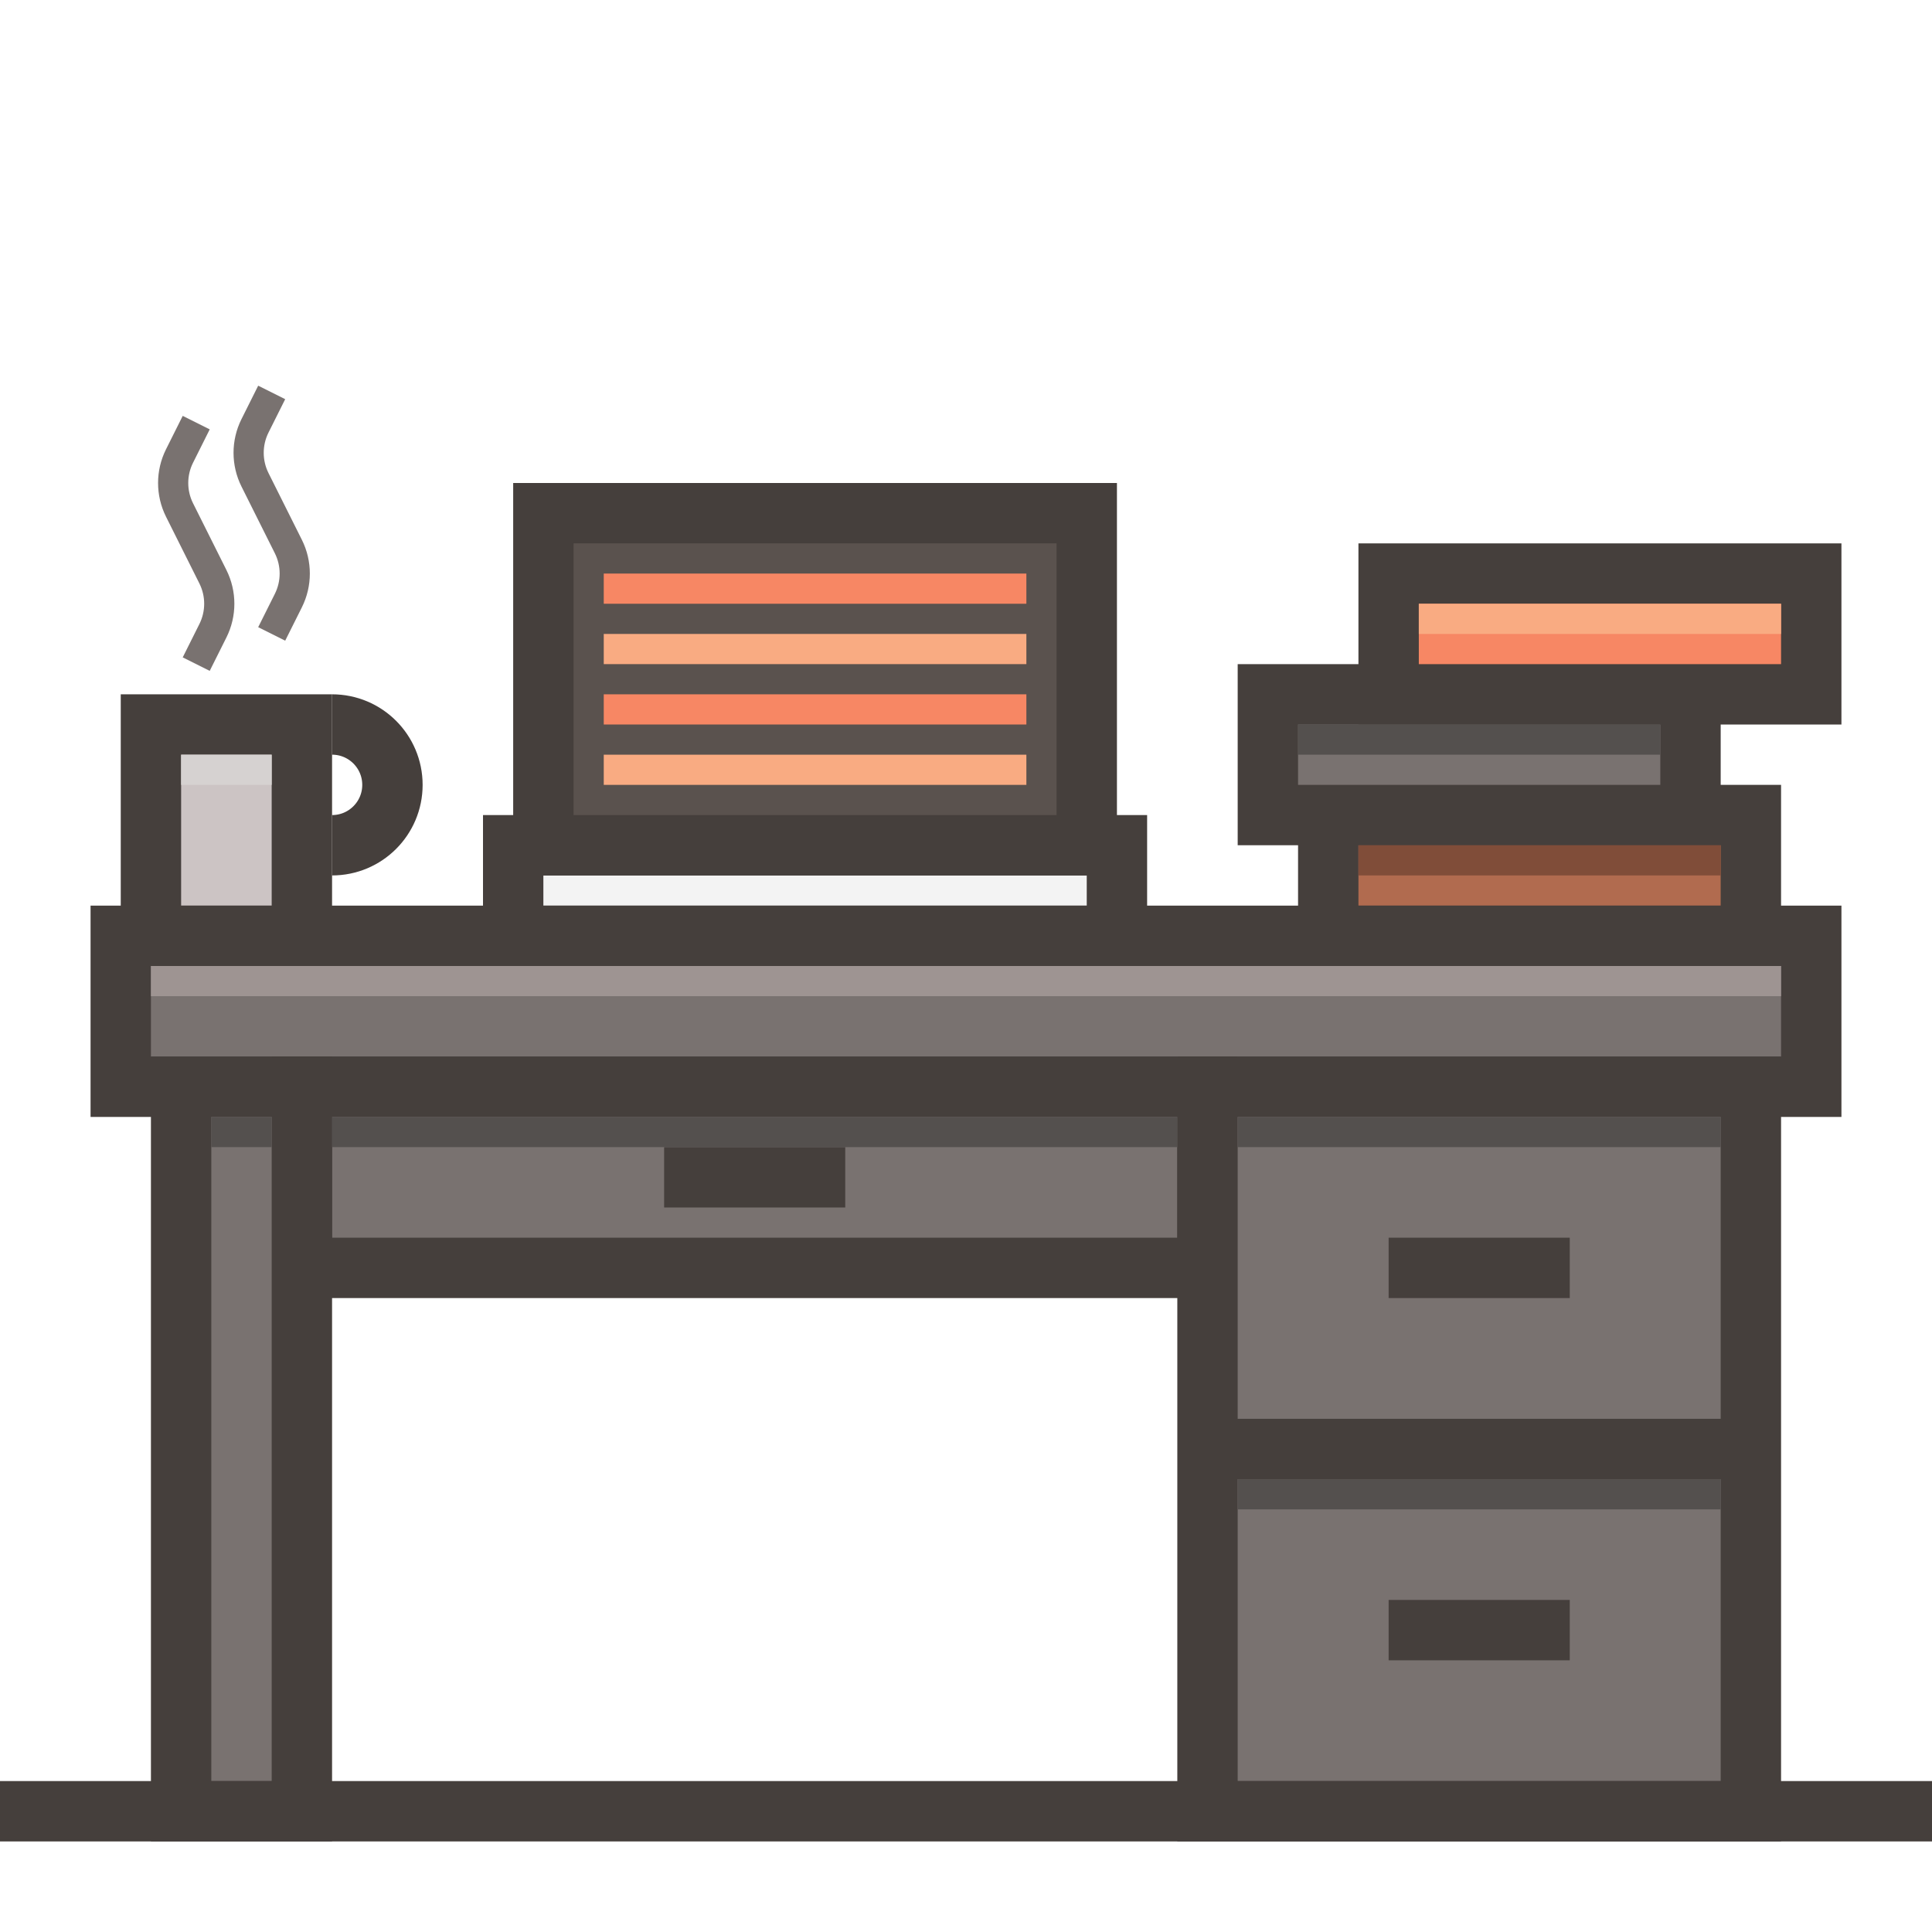
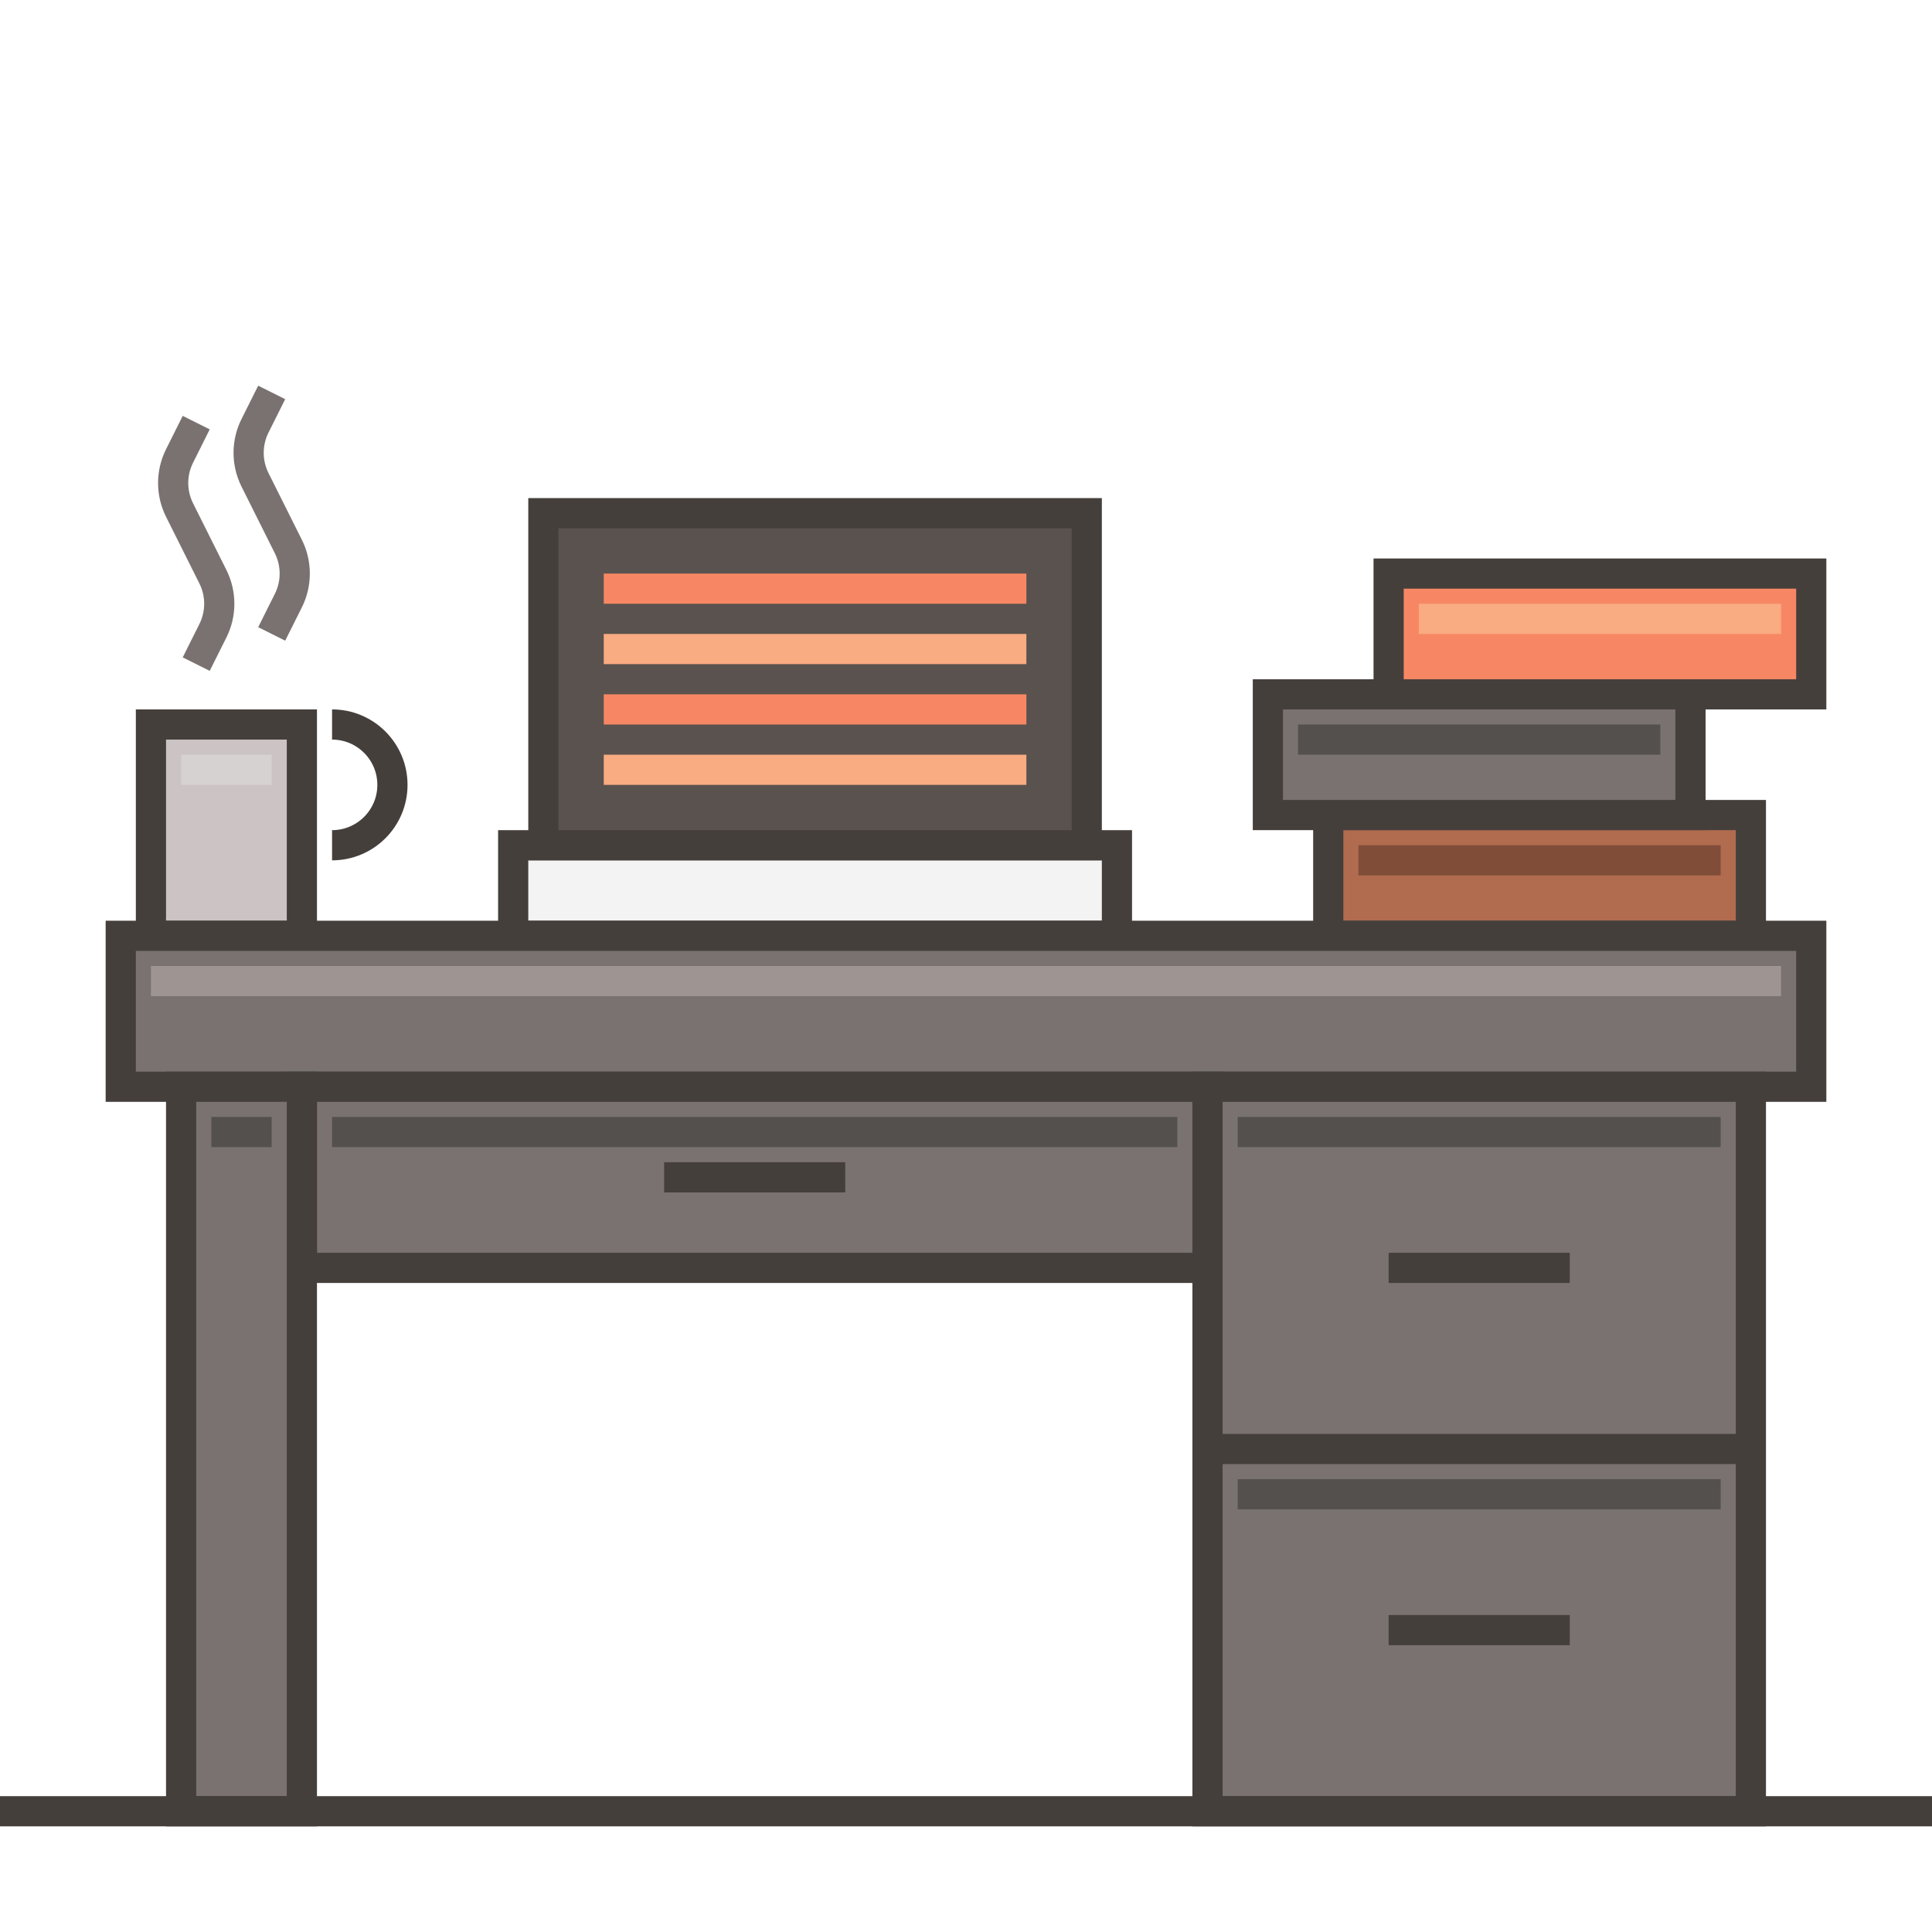
- <svg xmlns="http://www.w3.org/2000/svg" width="64" height="64" viewBox="0 0 64 64" fill="none">
+ <svg xmlns="http://www.w3.org/2000/svg" width="100%" height="auto" viewBox="0 0 64 64" fill="none">
  <g id="study">
    <rect width="64" height="64" />
    <g id="smoke">
      <path id="smoke-2" d="M9 21L9.553 19.894C9.834 19.331 9.834 18.669 9.553 18.106L9 17L8.447 15.894C8.166 15.331 8.166 14.669 8.447 14.106L9 13" stroke="#797270" />
      <path id="smoke-1" d="M6.5 22L7.053 20.894C7.334 20.331 7.334 19.669 7.053 19.106L6.5 18L5.947 16.894C5.666 16.331 5.666 15.669 5.947 15.106L6.5 14" stroke="#797270" />
    </g>
    <g id="laptop">
-       <rect id="laptop-base" x="17" y="28" width="20" height="3" fill="#F3F3F3" stroke="#453F3C" stroke-width="2" />
-       <rect id="laptop-screen" x="18" y="17" width="18" height="11" fill="#5A524E" stroke="#453F3C" stroke-width="2" />
+       <rect id="laptop-base" x="17" y="28" width="20" height="3" fill="#F3F3F3" stroke="#453F3C" strokeWidth="2" />
+       <rect id="laptop-screen" x="18" y="17" width="18" height="11" fill="#5A524E" stroke="#453F3C" strokeWidth="2" />
      <rect id="line-1" x="20" y="19" width="14" height="1" fill="#F78764" />
      <rect id="line-2" x="20" y="21" width="14" height="1" fill="#F9AB82" />
      <rect id="line-3" x="20" y="23" width="14" height="1" fill="#F78764" />
      <rect id="line-4" x="20" y="25" width="14" height="1" fill="#F9AB82" />
    </g>
    <g id="cup">
-       <rect id="Rectangle 978" x="5" y="24" width="5" height="7" fill="#CCC4C4" stroke="#453F3C" stroke-width="2" />
-       <path id="Ellipse 416" d="M11 28C12.105 28 13 27.105 13 26C13 24.895 12.105 24 11 24" stroke="#453F3C" stroke-width="2" />
+       <rect id="Rectangle 978" x="5" y="24" width="5" height="7" fill="#CCC4C4" stroke="#453F3C" strokeWidth="2" />
+       <path id="Ellipse 416" d="M11 28C12.105 28 13 27.105 13 26C13 24.895 12.105 24 11 24" stroke="#453F3C" strokeWidth="2" />
      <rect id="Rectangle 996" x="6" y="25" width="3" height="1" fill="#D6D2D1" />
    </g>
    <g id="books">
-       <rect id="Rectangle 984" x="58" y="27" width="4" height="14" transform="rotate(90 58 27)" fill="#B16B4F" stroke="#453F3C" stroke-width="2" />
-       <rect id="Rectangle 985" x="56" y="23" width="4" height="14" transform="rotate(90 56 23)" fill="#797270" stroke="#453F3C" stroke-width="2" />
-       <rect id="Rectangle 986" x="60" y="19" width="4" height="14" transform="rotate(90 60 19)" fill="#F78764" stroke="#453F3C" stroke-width="2" />
+       <rect id="Rectangle 984" x="58" y="27" width="4" height="14" transform="rotate(90 58 27)" fill="#B16B4F" stroke="#453F3C" strokeWidth="2" />
+       <rect id="Rectangle 985" x="56" y="23" width="4" height="14" transform="rotate(90 56 23)" fill="#797270" stroke="#453F3C" strokeWidth="2" />
+       <rect id="Rectangle 986" x="60" y="19" width="4" height="14" transform="rotate(90 60 19)" fill="#F78764" stroke="#453F3C" strokeWidth="2" />
      <rect id="Rectangle 993" x="47" y="20" width="12" height="1" fill="#F9AB82" />
      <rect id="Rectangle 994" x="43" y="24" width="12" height="1" fill="#54504E" />
      <rect id="Rectangle 995" x="45" y="28" width="12" height="1" fill="#804D39" />
    </g>
    <g id="desk">
-       <rect id="Rectangle 973" x="4" y="31" width="56" height="5" fill="#797270" stroke="#453F3C" stroke-width="2" />
-       <rect id="Rectangle 987" x="10" y="36" width="30" height="6" fill="#797270" stroke="#453F3C" stroke-width="2" />
-       <rect id="Rectangle 975" x="6" y="36" width="4" height="24" fill="#797270" stroke="#453F3C" stroke-width="2" />
-       <rect id="Rectangle 974" x="40" y="36" width="18" height="24" fill="#797270" stroke="#453F3C" stroke-width="2" />
-       <line id="Line 129" x1="40" y1="48" x2="58" y2="48" stroke="#453F3C" stroke-width="2" />
-       <line id="Line 130" x1="22" y1="39" x2="28" y2="39" stroke="#453F3C" stroke-width="2" />
-       <line id="Line 142" x1="46" y1="42" x2="52" y2="42" stroke="#453F3C" stroke-width="2" />
-       <line id="Line 131" x1="46" y1="54" x2="52" y2="54" stroke="#453F3C" stroke-width="2" />
+       <rect id="Rectangle 973" x="4" y="31" width="56" height="5" fill="#797270" stroke="#453F3C" strokeWidth="2" />
+       <rect id="Rectangle 987" x="10" y="36" width="30" height="6" fill="#797270" stroke="#453F3C" strokeWidth="2" />
+       <rect id="Rectangle 975" x="6" y="36" width="4" height="24" fill="#797270" stroke="#453F3C" strokeWidth="2" />
+       <rect id="Rectangle 974" x="40" y="36" width="18" height="24" fill="#797270" stroke="#453F3C" strokeWidth="2" />
+       <line id="Line 129" x1="40" y1="48" x2="58" y2="48" stroke="#453F3C" strokeWidth="2" />
+       <line id="Line 130" x1="22" y1="39" x2="28" y2="39" stroke="#453F3C" strokeWidth="2" />
+       <line id="Line 142" x1="46" y1="42" x2="52" y2="42" stroke="#453F3C" strokeWidth="2" />
+       <line id="Line 131" x1="46" y1="54" x2="52" y2="54" stroke="#453F3C" strokeWidth="2" />
      <rect id="Rectangle 988" x="11" y="37" width="28" height="1" fill="#54504E" />
      <rect id="Rectangle 992" x="5" y="32" width="54" height="1" fill="#9E9492" />
      <rect id="Rectangle 989" x="7" y="37" width="2" height="1" fill="#54504E" />
      <rect id="Rectangle 990" x="41" y="37" width="16" height="1" fill="#54504E" />
      <rect id="Rectangle 991" x="41" y="49" width="16" height="1" fill="#54504E" />
-       <line id="Line 143" y1="60" x2="64" y2="60" stroke="#453F3C" stroke-width="2" />
+       <line id="Line 143" y1="60" x2="64" y2="60" stroke="#453F3C" strokeWidth="2" />
    </g>
  </g>
</svg>
